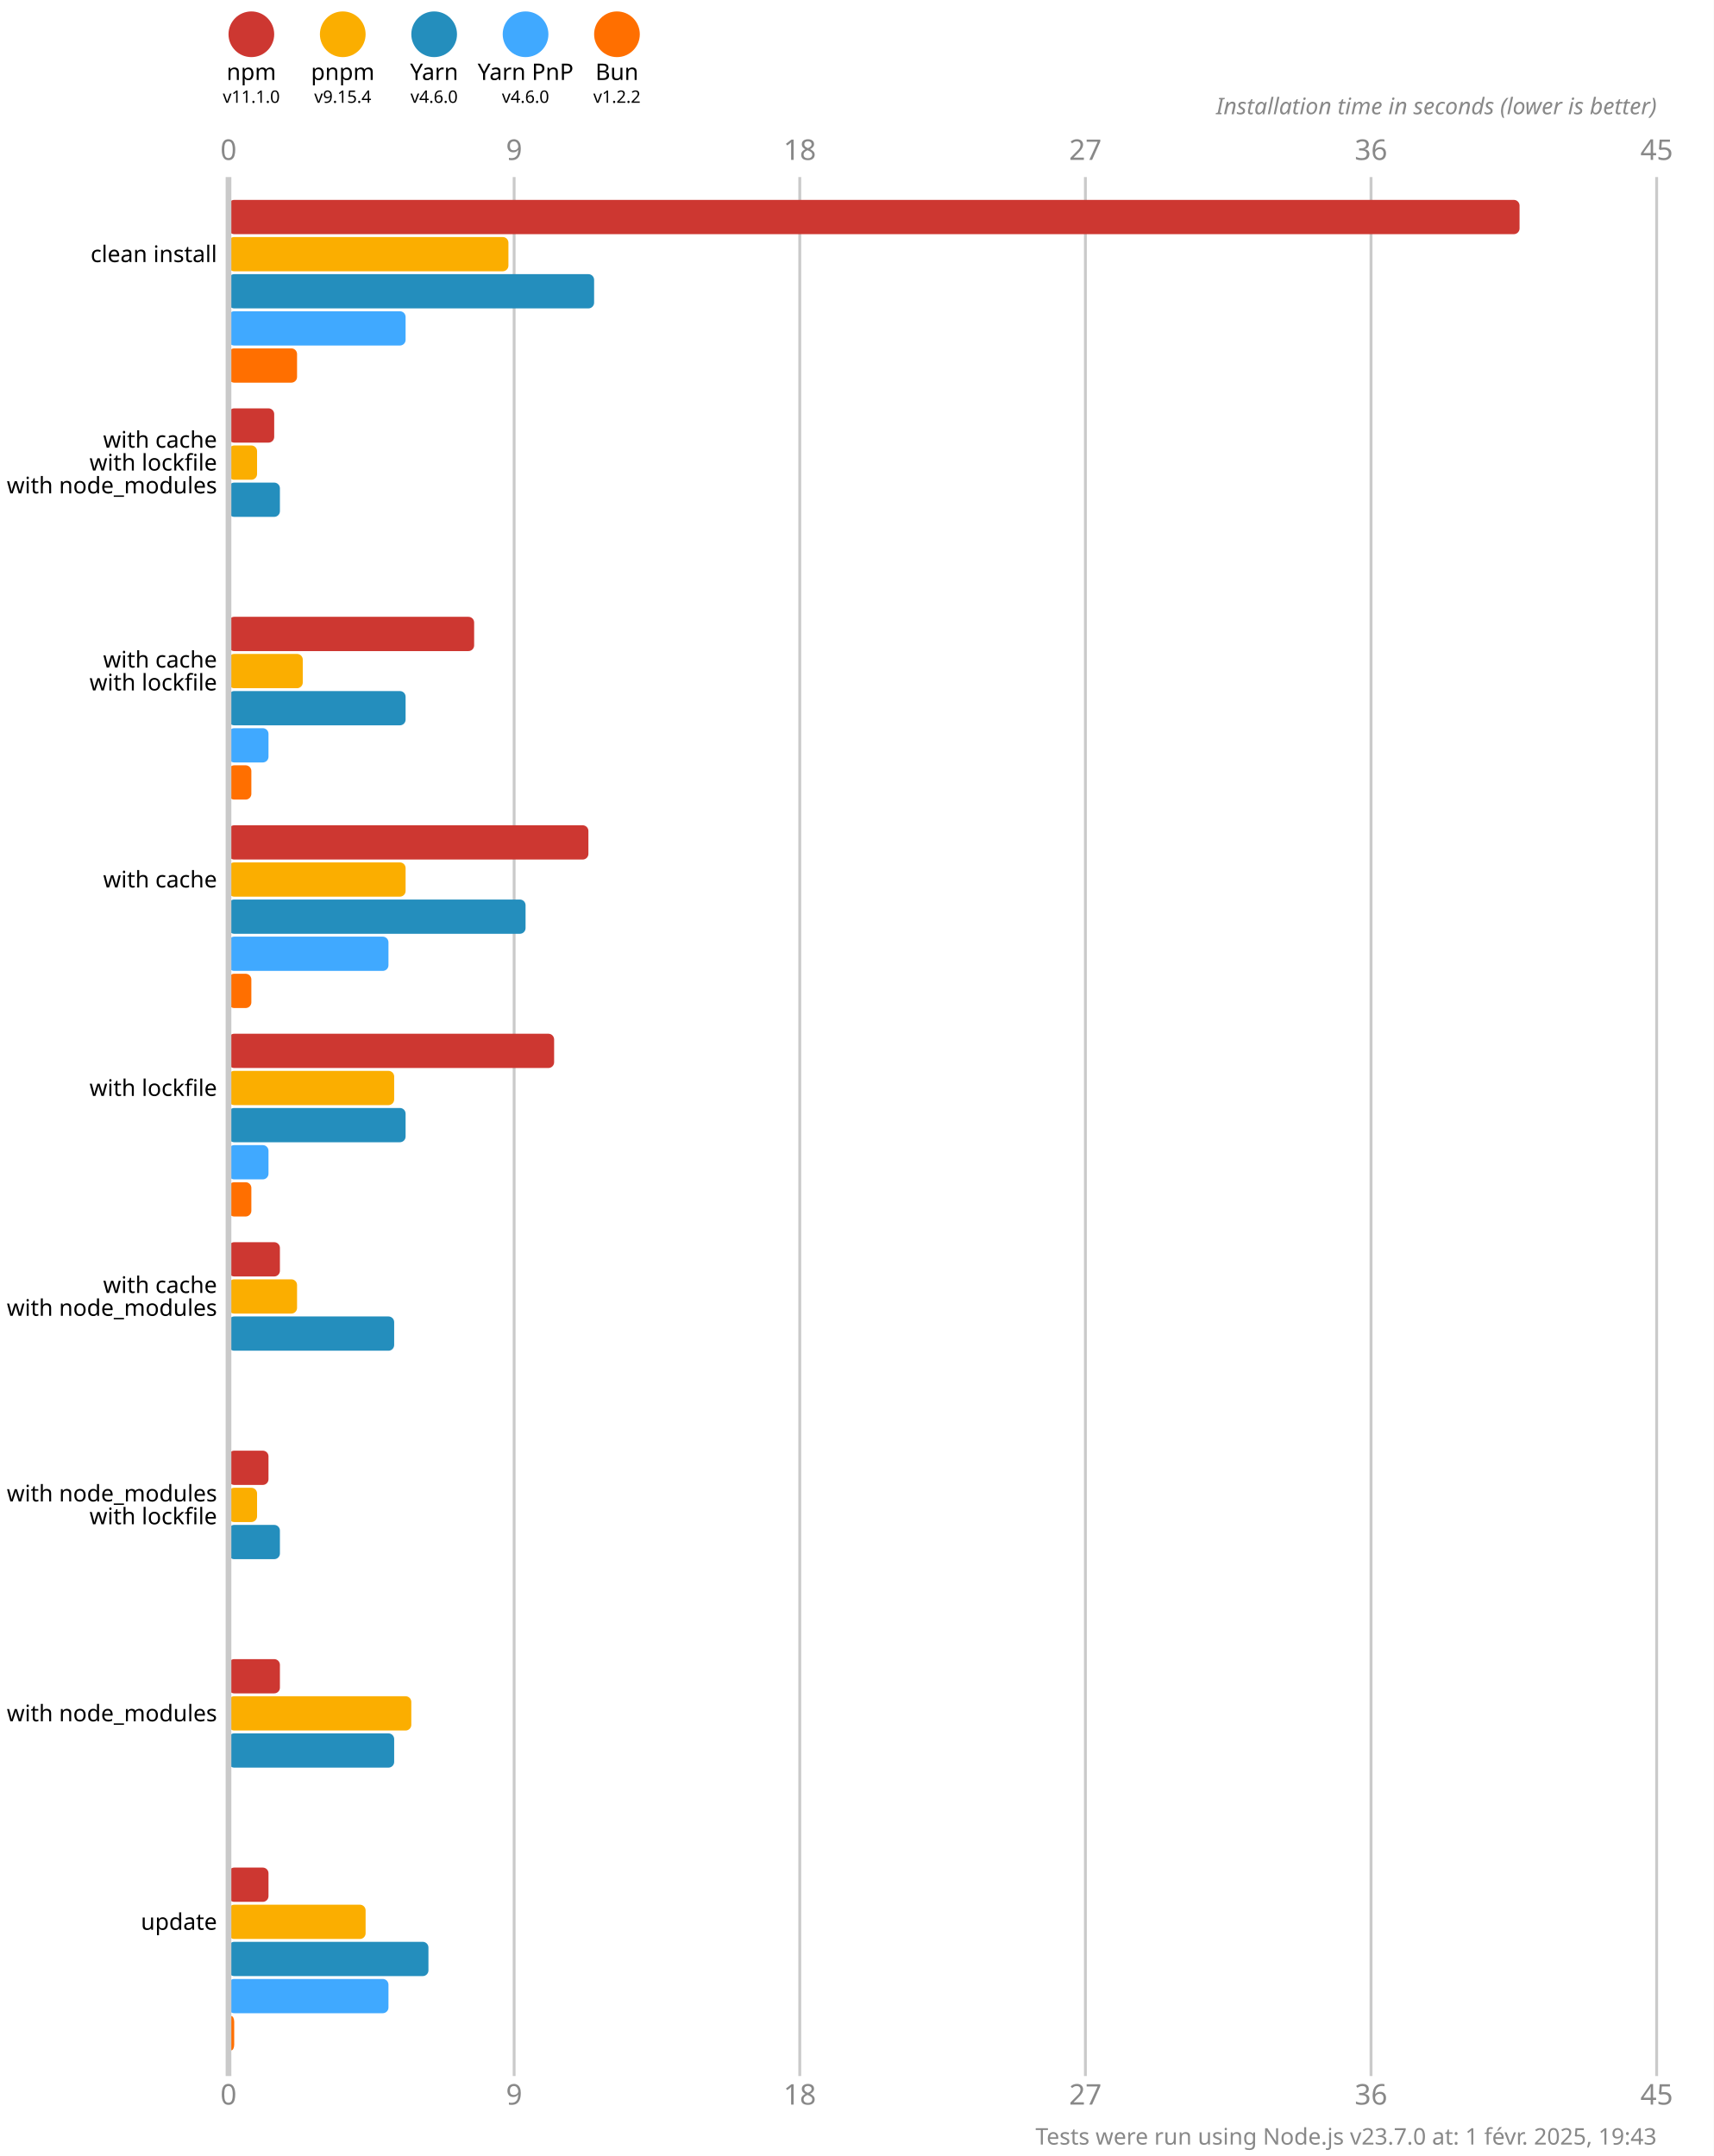
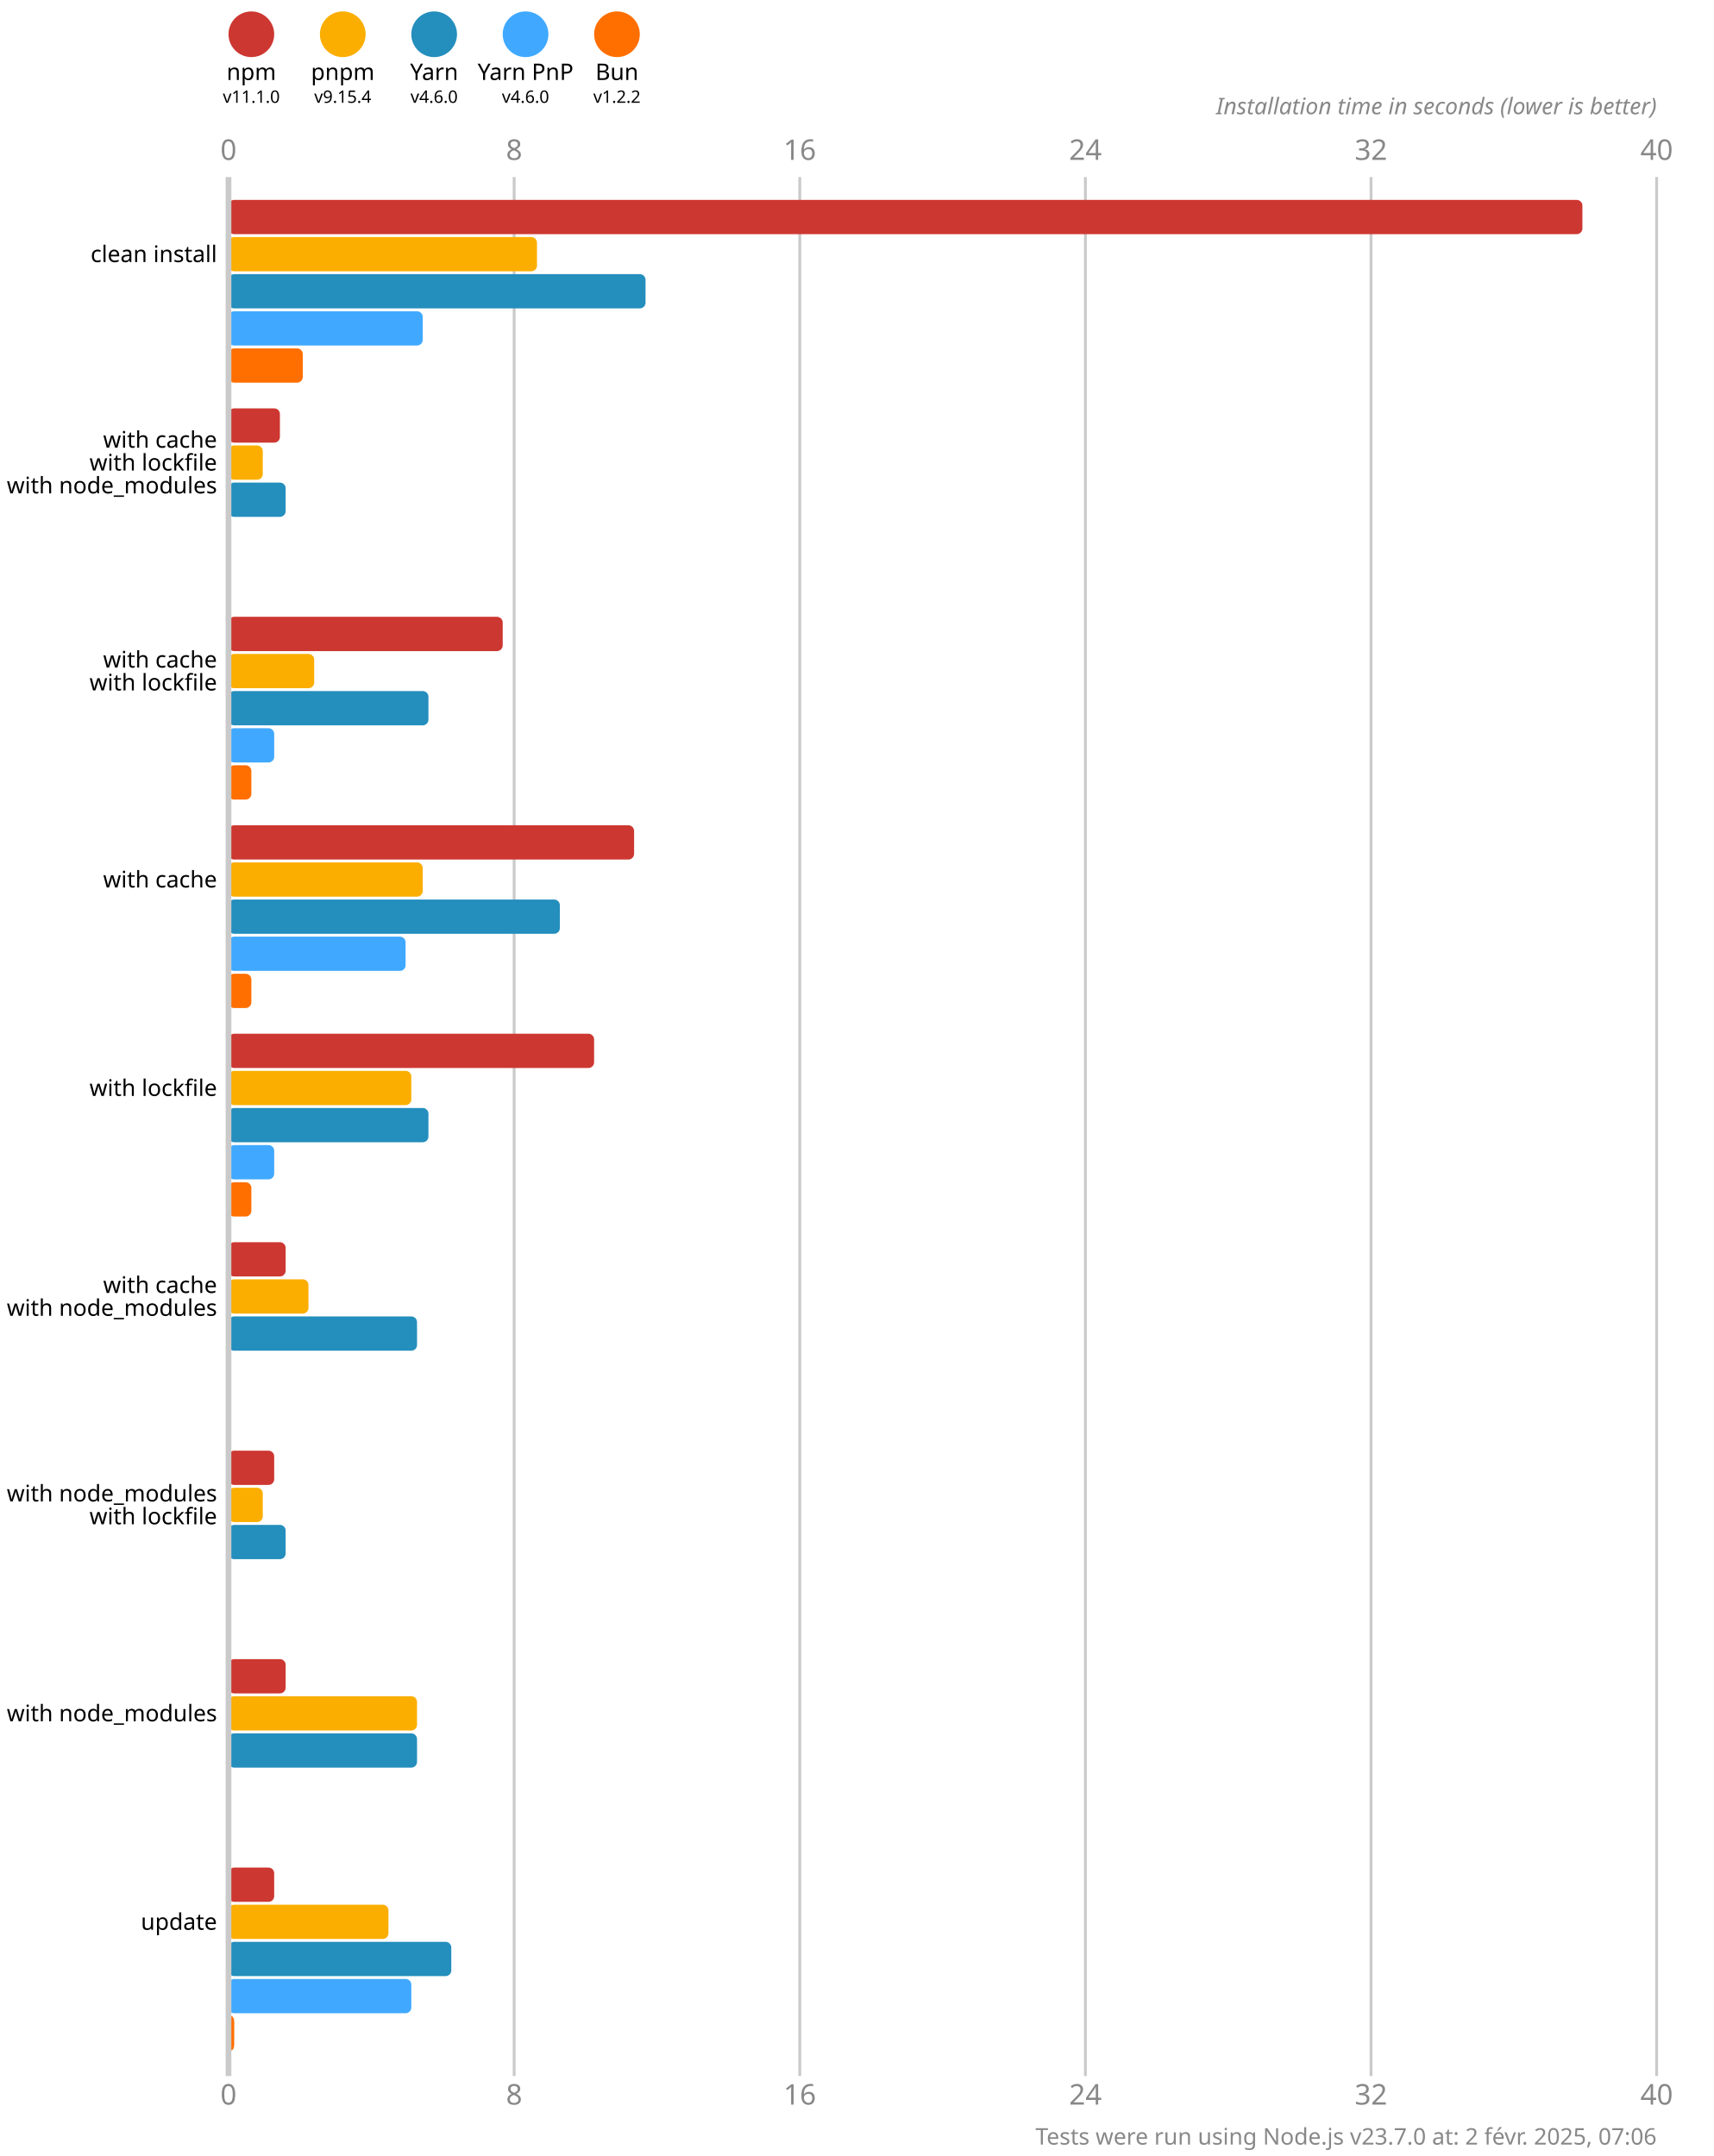
<svg xmlns="http://www.w3.org/2000/svg" version="1.1" viewBox="0 0 300 377.5">
  <style>
    .font { font-family: sans-serif; }
    .s3 { font-size: 3px; }
    .s4 { font-size: 4px; }
    .s5 { font-size: 5px; }
    .line { stroke: #cacaca; }
    .width { stroke-width: 0.5; }
    .text { fill: #888; }
  </style>
  <rect x="0" y="0" width="300" height="377.5" fill="#fff" />
  <circle cx="44" cy="6" r="4" fill="#cd3731" />
  <text x="44" y="14" class="font s4" text-anchor="middle">npm</text>
  <text x="44" y="18" class="font s3" text-anchor="middle">v11.1.0</text>
  <circle cx="60" cy="6" r="4" fill="#fbae00" />
  <text x="60" y="14" class="font s4" text-anchor="middle">pnpm</text>
  <text x="60" y="18" class="font s3" text-anchor="middle">v9.15.4</text>
  <circle cx="76" cy="6" r="4" fill="#248ebd" />
  <text x="76" y="14" class="font s4" text-anchor="middle">Yarn</text>
  <text x="76" y="18" class="font s3" text-anchor="middle">v4.6.0</text>
  <circle cx="92" cy="6" r="4" fill="#40a9ff" />
  <text x="92" y="14" class="font s4" text-anchor="middle">Yarn PnP</text>
  <text x="92" y="18" class="font s3" text-anchor="middle">v4.6.0</text>
  <circle cx="108" cy="6" r="4" fill="#ff6f00" />
  <text x="108" y="14" class="font s4" text-anchor="middle">Bun</text>
  <text x="108" y="18" class="font s3" text-anchor="middle">v1.2.2</text>
  <text x="40" y="28" class="font s5 text" text-anchor="middle">0</text>
  <text x="40" y="368.5" class="font s5 text" text-anchor="middle">0</text>
  <line x1="90" y1="31" x2="90" y2="363.5" class="line width" />
-   <text x="90" y="28" class="font s5 text" text-anchor="middle">9</text>
-   <text x="90" y="368.5" class="font s5 text" text-anchor="middle">9</text>
+   <text x="90" y="28" class="font s5 text" text-anchor="middle">8</text>
+   <text x="90" y="368.5" class="font s5 text" text-anchor="middle">8</text>
  <line x1="140" y1="31" x2="140" y2="363.5" class="line width" />
-   <text x="140" y="28" class="font s5 text" text-anchor="middle">18</text>
-   <text x="140" y="368.5" class="font s5 text" text-anchor="middle">18</text>
+   <text x="140" y="28" class="font s5 text" text-anchor="middle">16</text>
+   <text x="140" y="368.5" class="font s5 text" text-anchor="middle">16</text>
  <line x1="190" y1="31" x2="190" y2="363.5" class="line width" />
-   <text x="190" y="28" class="font s5 text" text-anchor="middle">27</text>
-   <text x="190" y="368.5" class="font s5 text" text-anchor="middle">27</text>
+   <text x="190" y="28" class="font s5 text" text-anchor="middle">24</text>
+   <text x="190" y="368.5" class="font s5 text" text-anchor="middle">24</text>
  <line x1="240" y1="31" x2="240" y2="363.5" class="line width" />
-   <text x="240" y="28" class="font s5 text" text-anchor="middle">36</text>
-   <text x="240" y="368.5" class="font s5 text" text-anchor="middle">36</text>
+   <text x="240" y="28" class="font s5 text" text-anchor="middle">32</text>
+   <text x="240" y="368.5" class="font s5 text" text-anchor="middle">32</text>
  <line x1="290" y1="31" x2="290" y2="363.5" class="line width" />
-   <text x="290" y="28" class="font s5 text" text-anchor="middle">45</text>
-   <text x="290" y="368.5" class="font s5 text" text-anchor="middle">45</text>
+   <text x="290" y="28" class="font s5 text" text-anchor="middle">40</text>
+   <text x="290" y="368.5" class="font s5 text" text-anchor="middle">40</text>
  <text x="290" y="20" class="font s4 text" font-style="italic" text-anchor="end">Installation time in seconds (lower is better)</text>
-   <rect x="40" y="35" width="226" height="6" fill="#cd3731" rx="1" ry="1" />
-   <rect x="40" y="41.5" width="49" height="6" fill="#fbae00" rx="1" ry="1" />
-   <rect x="40" y="48" width="64" height="6" fill="#248ebd" rx="1" ry="1" />
-   <rect x="40" y="54.5" width="31" height="6" fill="#40a9ff" rx="1" ry="1" />
-   <rect x="40" y="61" width="12" height="6" fill="#ff6f00" rx="1" ry="1" />
-   <rect x="40" y="71.5" width="8" height="6" fill="#cd3731" rx="1" ry="1" />
-   <rect x="40" y="78" width="5" height="6" fill="#fbae00" rx="1" ry="1" />
-   <rect x="40" y="84.5" width="9" height="6" fill="#248ebd" rx="1" ry="1" />
+   <rect x="40" y="35" width="237" height="6" fill="#cd3731" rx="1" ry="1" />
+   <rect x="40" y="41.5" width="54" height="6" fill="#fbae00" rx="1" ry="1" />
+   <rect x="40" y="48" width="73" height="6" fill="#248ebd" rx="1" ry="1" />
+   <rect x="40" y="54.5" width="34" height="6" fill="#40a9ff" rx="1" ry="1" />
+   <rect x="40" y="61" width="13" height="6" fill="#ff6f00" rx="1" ry="1" />
+   <rect x="40" y="71.5" width="9" height="6" fill="#cd3731" rx="1" ry="1" />
+   <rect x="40" y="78" width="6" height="6" fill="#fbae00" rx="1" ry="1" />
+   <rect x="40" y="84.5" width="10" height="6" fill="#248ebd" rx="1" ry="1" />
  <rect x="40" y="91" width="0" height="6" fill="#40a9ff" rx="1" ry="1" />
  <rect x="40" y="97.5" width="0" height="6" fill="#ff6f00" rx="1" ry="1" />
-   <rect x="40" y="108" width="43" height="6" fill="#cd3731" rx="1" ry="1" />
-   <rect x="40" y="114.5" width="13" height="6" fill="#fbae00" rx="1" ry="1" />
-   <rect x="40" y="121" width="31" height="6" fill="#248ebd" rx="1" ry="1" />
-   <rect x="40" y="127.5" width="7" height="6" fill="#40a9ff" rx="1" ry="1" />
+   <rect x="40" y="108" width="48" height="6" fill="#cd3731" rx="1" ry="1" />
+   <rect x="40" y="114.5" width="15" height="6" fill="#fbae00" rx="1" ry="1" />
+   <rect x="40" y="121" width="35" height="6" fill="#248ebd" rx="1" ry="1" />
+   <rect x="40" y="127.5" width="8" height="6" fill="#40a9ff" rx="1" ry="1" />
  <rect x="40" y="134" width="4" height="6" fill="#ff6f00" rx="1" ry="1" />
-   <rect x="40" y="144.5" width="63" height="6" fill="#cd3731" rx="1" ry="1" />
-   <rect x="40" y="151" width="31" height="6" fill="#fbae00" rx="1" ry="1" />
-   <rect x="40" y="157.5" width="52" height="6" fill="#248ebd" rx="1" ry="1" />
-   <rect x="40" y="164" width="28" height="6" fill="#40a9ff" rx="1" ry="1" />
+   <rect x="40" y="144.5" width="71" height="6" fill="#cd3731" rx="1" ry="1" />
+   <rect x="40" y="151" width="34" height="6" fill="#fbae00" rx="1" ry="1" />
+   <rect x="40" y="157.5" width="58" height="6" fill="#248ebd" rx="1" ry="1" />
+   <rect x="40" y="164" width="31" height="6" fill="#40a9ff" rx="1" ry="1" />
  <rect x="40" y="170.5" width="4" height="6" fill="#ff6f00" rx="1" ry="1" />
-   <rect x="40" y="181" width="57" height="6" fill="#cd3731" rx="1" ry="1" />
-   <rect x="40" y="187.5" width="29" height="6" fill="#fbae00" rx="1" ry="1" />
-   <rect x="40" y="194" width="31" height="6" fill="#248ebd" rx="1" ry="1" />
-   <rect x="40" y="200.5" width="7" height="6" fill="#40a9ff" rx="1" ry="1" />
+   <rect x="40" y="181" width="64" height="6" fill="#cd3731" rx="1" ry="1" />
+   <rect x="40" y="187.5" width="32" height="6" fill="#fbae00" rx="1" ry="1" />
+   <rect x="40" y="194" width="35" height="6" fill="#248ebd" rx="1" ry="1" />
+   <rect x="40" y="200.5" width="8" height="6" fill="#40a9ff" rx="1" ry="1" />
  <rect x="40" y="207" width="4" height="6" fill="#ff6f00" rx="1" ry="1" />
-   <rect x="40" y="217.5" width="9" height="6" fill="#cd3731" rx="1" ry="1" />
-   <rect x="40" y="224" width="12" height="6" fill="#fbae00" rx="1" ry="1" />
-   <rect x="40" y="230.5" width="29" height="6" fill="#248ebd" rx="1" ry="1" />
+   <rect x="40" y="217.5" width="10" height="6" fill="#cd3731" rx="1" ry="1" />
+   <rect x="40" y="224" width="14" height="6" fill="#fbae00" rx="1" ry="1" />
+   <rect x="40" y="230.5" width="33" height="6" fill="#248ebd" rx="1" ry="1" />
  <rect x="40" y="237" width="0" height="6" fill="#40a9ff" rx="1" ry="1" />
  <rect x="40" y="243.5" width="0" height="6" fill="#ff6f00" rx="1" ry="1" />
-   <rect x="40" y="254" width="7" height="6" fill="#cd3731" rx="1" ry="1" />
-   <rect x="40" y="260.5" width="5" height="6" fill="#fbae00" rx="1" ry="1" />
-   <rect x="40" y="267" width="9" height="6" fill="#248ebd" rx="1" ry="1" />
+   <rect x="40" y="254" width="8" height="6" fill="#cd3731" rx="1" ry="1" />
+   <rect x="40" y="260.5" width="6" height="6" fill="#fbae00" rx="1" ry="1" />
+   <rect x="40" y="267" width="10" height="6" fill="#248ebd" rx="1" ry="1" />
  <rect x="40" y="273.5" width="0" height="6" fill="#40a9ff" rx="1" ry="1" />
  <rect x="40" y="280" width="0" height="6" fill="#ff6f00" rx="1" ry="1" />
-   <rect x="40" y="290.5" width="9" height="6" fill="#cd3731" rx="1" ry="1" />
-   <rect x="40" y="297" width="32" height="6" fill="#fbae00" rx="1" ry="1" />
-   <rect x="40" y="303.5" width="29" height="6" fill="#248ebd" rx="1" ry="1" />
+   <rect x="40" y="290.5" width="10" height="6" fill="#cd3731" rx="1" ry="1" />
+   <rect x="40" y="297" width="33" height="6" fill="#fbae00" rx="1" ry="1" />
+   <rect x="40" y="303.5" width="33" height="6" fill="#248ebd" rx="1" ry="1" />
  <rect x="40" y="310" width="0" height="6" fill="#40a9ff" rx="1" ry="1" />
  <rect x="40" y="316.5" width="0" height="6" fill="#ff6f00" rx="1" ry="1" />
-   <rect x="40" y="327" width="7" height="6" fill="#cd3731" rx="1" ry="1" />
-   <rect x="40" y="333.5" width="24" height="6" fill="#fbae00" rx="1" ry="1" />
-   <rect x="40" y="340" width="35" height="6" fill="#248ebd" rx="1" ry="1" />
-   <rect x="40" y="346.5" width="28" height="6" fill="#40a9ff" rx="1" ry="1" />
+   <rect x="40" y="327" width="8" height="6" fill="#cd3731" rx="1" ry="1" />
+   <rect x="40" y="333.5" width="28" height="6" fill="#fbae00" rx="1" ry="1" />
+   <rect x="40" y="340" width="39" height="6" fill="#248ebd" rx="1" ry="1" />
+   <rect x="40" y="346.5" width="32" height="6" fill="#40a9ff" rx="1" ry="1" />
  <rect x="40" y="353" width="1" height="6" fill="#ff6f00" rx="1" ry="1" />
  <line x1="40" y1="31" x2="40" y2="363.5" class="line" />
  <text x="38" y="44.5" class="font s4" dominant-baseline="middle" text-anchor="end">clean install</text>
  <text x="38" y="77" class="font s4" dominant-baseline="middle" text-anchor="end">with cache</text>
  <text x="38" y="81" class="font s4" dominant-baseline="middle" text-anchor="end">with lockfile</text>
  <text x="38" y="85" class="font s4" dominant-baseline="middle" text-anchor="end">with node_modules</text>
  <text x="38" y="115.5" class="font s4" dominant-baseline="middle" text-anchor="end">with cache</text>
  <text x="38" y="119.5" class="font s4" dominant-baseline="middle" text-anchor="end">with lockfile</text>
  <text x="38" y="154" class="font s4" dominant-baseline="middle" text-anchor="end">with cache</text>
  <text x="38" y="190.5" class="font s4" dominant-baseline="middle" text-anchor="end">with lockfile</text>
  <text x="38" y="225" class="font s4" dominant-baseline="middle" text-anchor="end">with cache</text>
  <text x="38" y="229" class="font s4" dominant-baseline="middle" text-anchor="end">with node_modules</text>
  <text x="38" y="261.5" class="font s4" dominant-baseline="middle" text-anchor="end">with node_modules</text>
  <text x="38" y="265.5" class="font s4" dominant-baseline="middle" text-anchor="end">with lockfile</text>
  <text x="38" y="300" class="font s4" dominant-baseline="middle" text-anchor="end">with node_modules</text>
  <text x="38" y="336.5" class="font s4" dominant-baseline="middle" text-anchor="end">update</text>
-   <text x="290" y="375.5" class="font s4 text" text-anchor="end">Tests were run using Node.js v23.7.0 at: 1 févr. 2025, 19:43</text>
+   <text x="290" y="375.5" class="font s4 text" text-anchor="end">Tests were run using Node.js v23.7.0 at: 2 févr. 2025, 07:06</text>
</svg>
